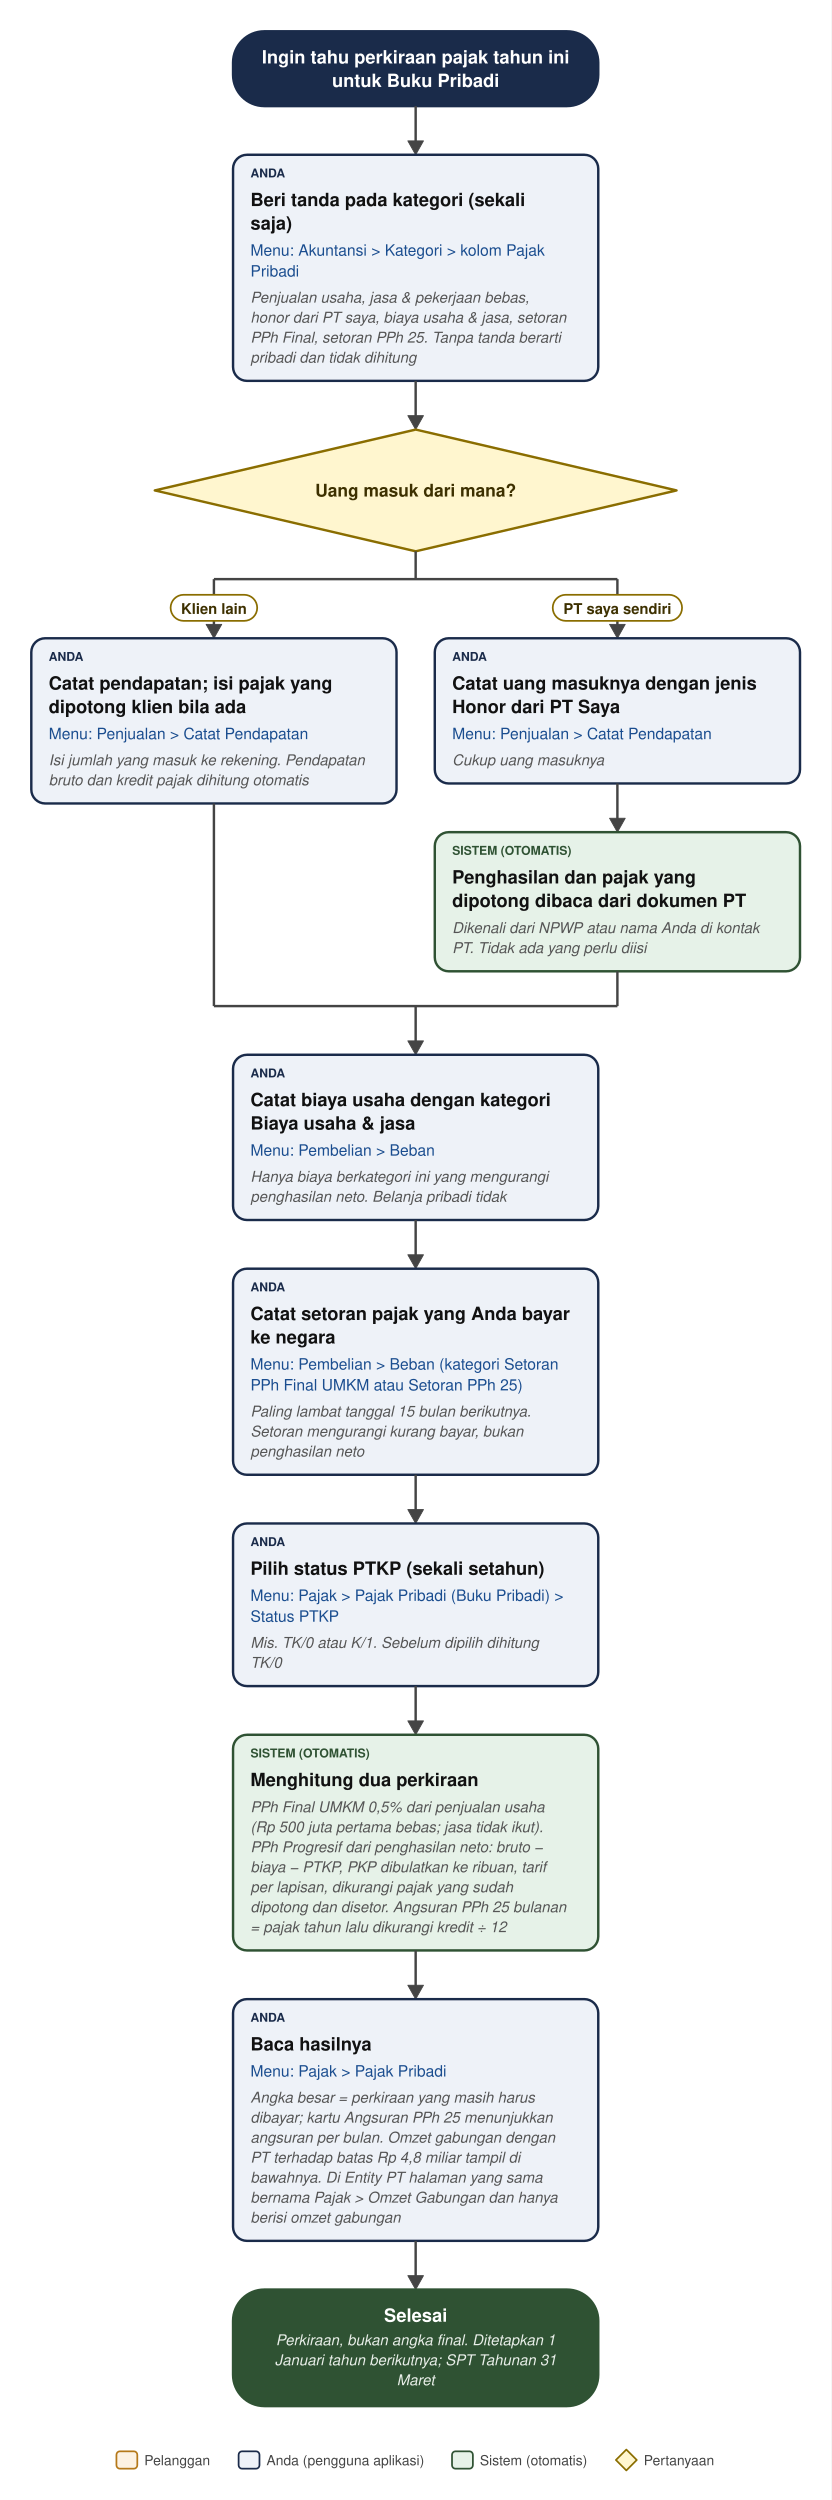
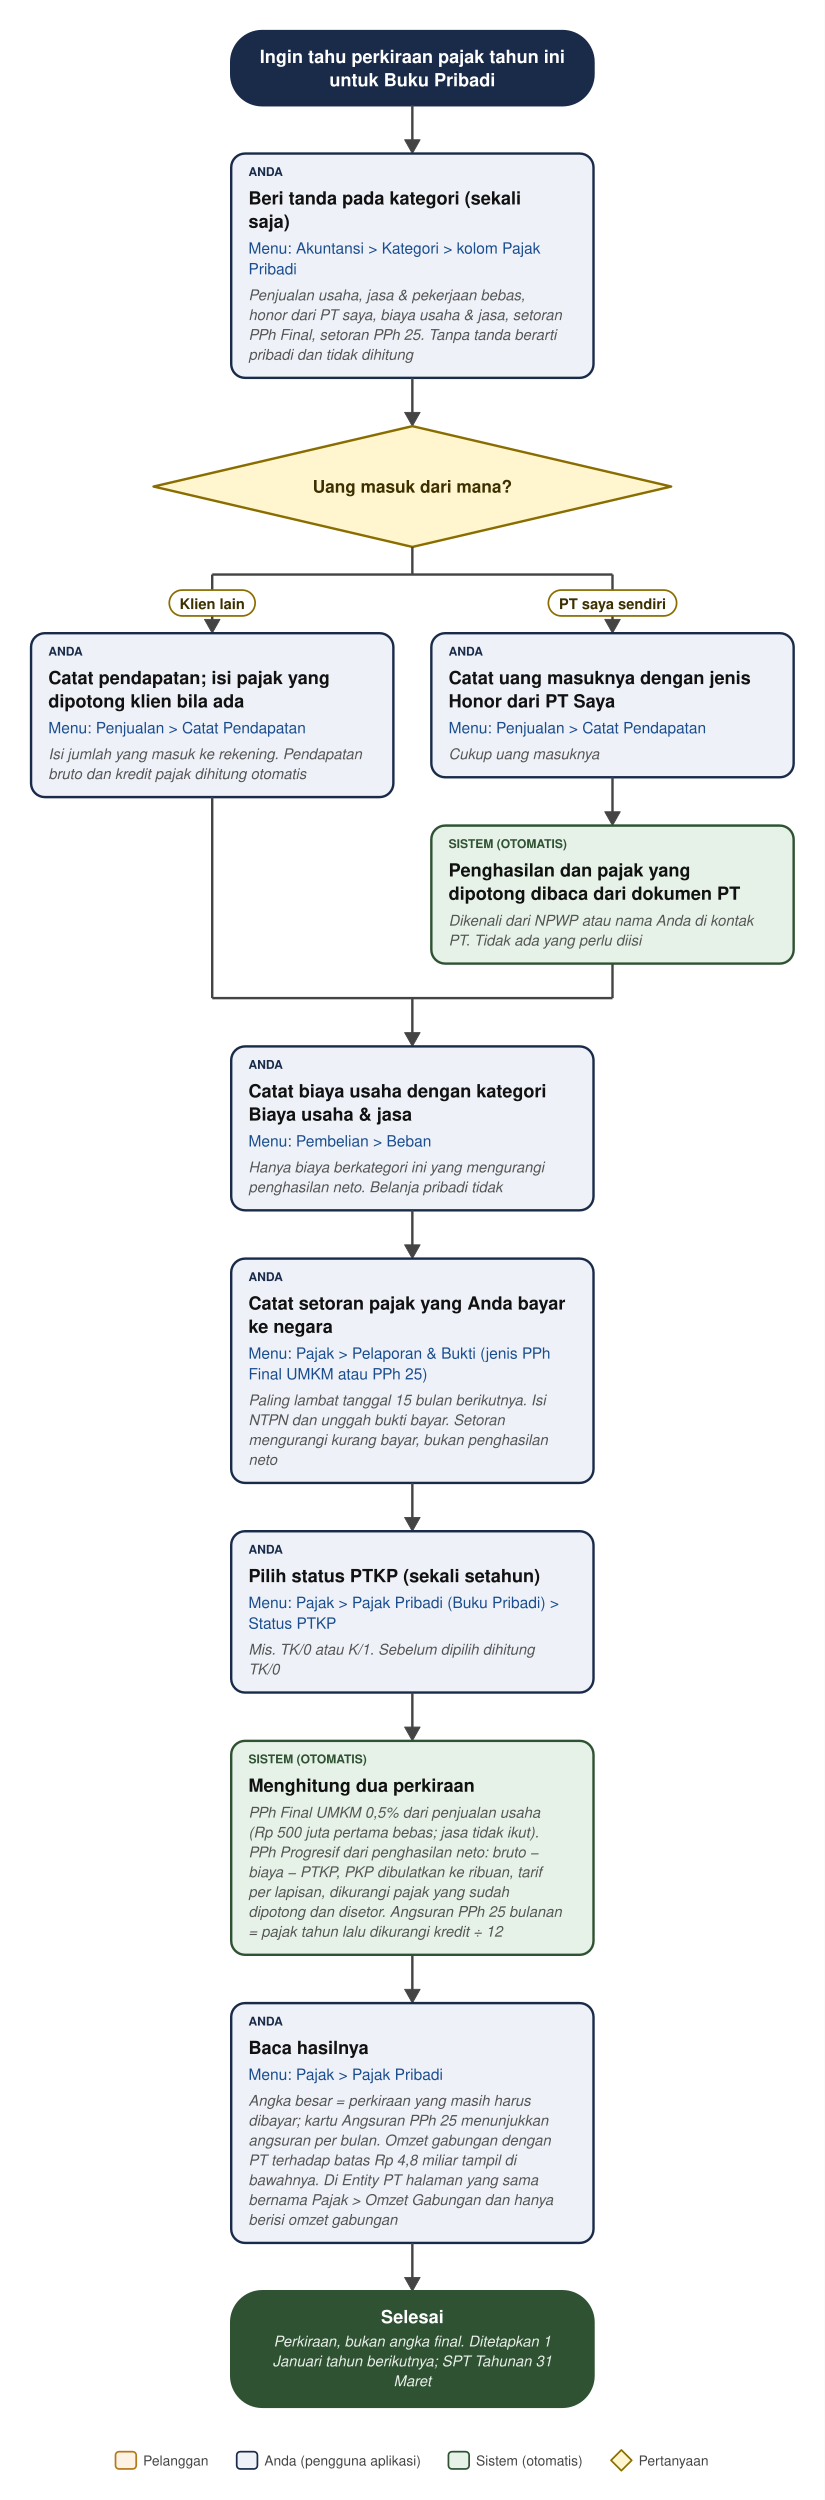
- <svg xmlns="http://www.w3.org/2000/svg" viewBox="0 0 478 1437.5" width="478" height="1437.5" role="img" aria-label="Pajak Pribadi: Berapa Pajak Tahun Ini untuk Buku Pribadi?" font-family="Helvetica, Arial, sans-serif">
+ <svg xmlns="http://www.w3.org/2000/svg" viewBox="0 0 478 1449" width="478" height="1449" role="img" aria-label="Pajak Pribadi: Berapa Pajak Tahun Ini untuk Buku Pribadi?" font-family="Helvetica, Arial, sans-serif">
  <rect width="100%" height="100%" fill="#ffffff" />
  <rect x="134" y="18" width="210" height="43" rx="18" fill="#1a2b4a" stroke="#1a2b4a" stroke-width="1.4" />
  <text x="239" y="36.5" font-size="10.5" font-weight="bold" fill="#ffffff" text-anchor="middle">Ingin tahu perkiraan pajak tahun ini</text>
  <text x="239" y="50" font-size="10.5" font-weight="bold" fill="#ffffff" text-anchor="middle">untuk Buku Pribadi</text>
  <polyline points="239,61 239,84" fill="none" stroke="#444444" stroke-width="1.4" />
  <polygon points="239,89 234.5,81 243.5,81" fill="#444444" stroke="#444444" stroke-width="0.5" stroke-linejoin="round" />
  <rect x="134" y="89" width="210" height="130" rx="8" fill="#eef2f8" stroke="#1a2b4a" stroke-width="1.4" />
  <text x="144" y="102" font-size="7" font-weight="bold" fill="#1a2b4a" text-anchor="start">ANDA</text>
  <text x="144" y="118.5" font-size="10.5" font-weight="bold" fill="#111111" text-anchor="start">Beri tanda pada kategori (sekali</text>
  <text x="144" y="132" font-size="10.5" font-weight="bold" fill="#111111" text-anchor="start">saja)</text>
  <text x="144" y="147" font-size="9" fill="#1a4d8f" text-anchor="start">Menu: Akuntansi &gt; Kategori &gt; kolom Pajak</text>
  <text x="144" y="159" font-size="9" fill="#1a4d8f" text-anchor="start">Pribadi</text>
  <text x="144" y="174" font-size="8.6" font-style="italic" fill="#555555" text-anchor="start">Penjualan usaha, jasa &amp; pekerjaan bebas,</text>
  <text x="144" y="185.5" font-size="8.6" font-style="italic" fill="#555555" text-anchor="start">honor dari PT saya, biaya usaha &amp; jasa, setoran</text>
  <text x="144" y="197" font-size="8.6" font-style="italic" fill="#555555" text-anchor="start">PPh Final, setoran PPh 25. Tanpa tanda berarti</text>
  <text x="144" y="208.5" font-size="8.6" font-style="italic" fill="#555555" text-anchor="start">pribadi dan tidak dihitung</text>
  <polyline points="239,219 239,242" fill="none" stroke="#444444" stroke-width="1.4" />
  <polygon points="239,247 234.5,239 243.5,239" fill="#444444" stroke="#444444" stroke-width="0.5" stroke-linejoin="round" />
  <polygon points="239,247 389,282 239,317 89,282" fill="#fff6cf" stroke="#8a6d00" stroke-width="1.4" stroke-linejoin="round" />
  <text x="239" y="285.5" font-size="10" font-weight="bold" fill="#3d3000" text-anchor="middle">Uang masuk dari mana?</text>
  <polyline points="239,317 239,333" fill="none" stroke="#444444" stroke-width="1.4" />
  <polyline points="123,333 355,333" fill="none" stroke="#444444" stroke-width="1.4" />
  <polyline points="123,333 123,362" fill="none" stroke="#444444" stroke-width="1.4" />
  <polygon points="123,367 118.5,359 127.5,359" fill="#444444" stroke="#444444" stroke-width="0.5" stroke-linejoin="round" />
  <rect x="18" y="367" width="210" height="95" rx="8" fill="#eef2f8" stroke="#1a2b4a" stroke-width="1.4" />
  <text x="28" y="380" font-size="7" font-weight="bold" fill="#1a2b4a" text-anchor="start">ANDA</text>
  <text x="28" y="396.5" font-size="10.5" font-weight="bold" fill="#111111" text-anchor="start">Catat pendapatan; isi pajak yang</text>
  <text x="28" y="410" font-size="10.5" font-weight="bold" fill="#111111" text-anchor="start">dipotong klien bila ada</text>
  <text x="28" y="425" font-size="9" fill="#1a4d8f" text-anchor="start">Menu: Penjualan &gt; Catat Pendapatan</text>
  <text x="28" y="440" font-size="8.6" font-style="italic" fill="#555555" text-anchor="start">Isi jumlah yang masuk ke rekening. Pendapatan</text>
  <text x="28" y="451.5" font-size="8.6" font-style="italic" fill="#555555" text-anchor="start">bruto dan kredit pajak dihitung otomatis</text>
  <rect x="98.1" y="342" width="49.79" height="15" rx="7.5" fill="#ffffff" stroke="#8a6d00" stroke-width="1" />
  <text x="123" y="353" font-size="8.5" font-weight="bold" fill="#3d3000" text-anchor="middle">Klien lain</text>
  <polyline points="355,333 355,362" fill="none" stroke="#444444" stroke-width="1.4" />
  <polygon points="355,367 350.5,359 359.5,359" fill="#444444" stroke="#444444" stroke-width="0.5" stroke-linejoin="round" />
  <rect x="250" y="367" width="210" height="83.5" rx="8" fill="#eef2f8" stroke="#1a2b4a" stroke-width="1.4" />
  <text x="260" y="380" font-size="7" font-weight="bold" fill="#1a2b4a" text-anchor="start">ANDA</text>
  <text x="260" y="396.5" font-size="10.5" font-weight="bold" fill="#111111" text-anchor="start">Catat uang masuknya dengan jenis</text>
  <text x="260" y="410" font-size="10.5" font-weight="bold" fill="#111111" text-anchor="start">Honor dari PT Saya</text>
  <text x="260" y="425" font-size="9" fill="#1a4d8f" text-anchor="start">Menu: Penjualan &gt; Catat Pendapatan</text>
  <text x="260" y="440" font-size="8.6" font-style="italic" fill="#555555" text-anchor="start">Cukup uang masuknya</text>
  <polyline points="355,450.5 355,473.5" fill="none" stroke="#444444" stroke-width="1.4" />
  <polygon points="355,478.5 350.5,470.5 359.5,470.5" fill="#444444" stroke="#444444" stroke-width="0.5" stroke-linejoin="round" />
  <rect x="250" y="478.5" width="210" height="80" rx="8" fill="#e6f2e8" stroke="#2f5233" stroke-width="1.4" />
  <text x="260" y="491.5" font-size="7" font-weight="bold" fill="#2f5233" text-anchor="start">SISTEM (OTOMATIS)</text>
  <text x="260" y="508" font-size="10.5" font-weight="bold" fill="#111111" text-anchor="start">Penghasilan dan pajak yang</text>
  <text x="260" y="521.5" font-size="10.5" font-weight="bold" fill="#111111" text-anchor="start">dipotong dibaca dari dokumen PT</text>
  <text x="260" y="536.5" font-size="8.6" font-style="italic" fill="#555555" text-anchor="start">Dikenali dari NPWP atau nama Anda di kontak</text>
  <text x="260" y="548" font-size="8.6" font-style="italic" fill="#555555" text-anchor="start">PT. Tidak ada yang perlu diisi</text>
  <rect x="317.82" y="342" width="74.36" height="15" rx="7.5" fill="#ffffff" stroke="#8a6d00" stroke-width="1" />
  <text x="355" y="353" font-size="8.5" font-weight="bold" fill="#3d3000" text-anchor="middle">PT saya sendiri</text>
  <polyline points="123,462 123,578.5" fill="none" stroke="#444444" stroke-width="1.4" />
  <polyline points="355,558.5 355,578.5" fill="none" stroke="#444444" stroke-width="1.4" />
  <polyline points="123,578.5 355,578.5" fill="none" stroke="#444444" stroke-width="1.4" />
  <polyline points="239,578.5 239,601.5" fill="none" stroke="#444444" stroke-width="1.4" />
  <polygon points="239,606.5 234.5,598.5 243.5,598.5" fill="#444444" stroke="#444444" stroke-width="0.5" stroke-linejoin="round" />
  <rect x="134" y="606.5" width="210" height="95" rx="8" fill="#eef2f8" stroke="#1a2b4a" stroke-width="1.4" />
  <text x="144" y="619.5" font-size="7" font-weight="bold" fill="#1a2b4a" text-anchor="start">ANDA</text>
  <text x="144" y="636" font-size="10.5" font-weight="bold" fill="#111111" text-anchor="start">Catat biaya usaha dengan kategori</text>
  <text x="144" y="649.5" font-size="10.5" font-weight="bold" fill="#111111" text-anchor="start">Biaya usaha &amp; jasa</text>
  <text x="144" y="664.5" font-size="9" fill="#1a4d8f" text-anchor="start">Menu: Pembelian &gt; Beban</text>
  <text x="144" y="679.5" font-size="8.6" font-style="italic" fill="#555555" text-anchor="start">Hanya biaya berkategori ini yang mengurangi</text>
  <text x="144" y="691" font-size="8.6" font-style="italic" fill="#555555" text-anchor="start">penghasilan neto. Belanja pribadi tidak</text>
  <polyline points="239,701.5 239,724.5" fill="none" stroke="#444444" stroke-width="1.4" />
  <polygon points="239,729.5 234.5,721.5 243.5,721.5" fill="#444444" stroke="#444444" stroke-width="0.5" stroke-linejoin="round" />
-   <rect x="134" y="729.5" width="210" height="118.5" rx="8" fill="#eef2f8" stroke="#1a2b4a" stroke-width="1.4" />
+   <rect x="134" y="729.5" width="210" height="130" rx="8" fill="#eef2f8" stroke="#1a2b4a" stroke-width="1.4" />
  <text x="144" y="742.5" font-size="7" font-weight="bold" fill="#1a2b4a" text-anchor="start">ANDA</text>
  <text x="144" y="759" font-size="10.5" font-weight="bold" fill="#111111" text-anchor="start">Catat setoran pajak yang Anda bayar</text>
  <text x="144" y="772.5" font-size="10.5" font-weight="bold" fill="#111111" text-anchor="start">ke negara</text>
-   <text x="144" y="787.5" font-size="9" fill="#1a4d8f" text-anchor="start">Menu: Pembelian &gt; Beban (kategori Setoran</text>
-   <text x="144" y="799.5" font-size="9" fill="#1a4d8f" text-anchor="start">PPh Final UMKM atau Setoran PPh 25)</text>
-   <text x="144" y="814.5" font-size="8.6" font-style="italic" fill="#555555" text-anchor="start">Paling lambat tanggal 15 bulan berikutnya.</text>
-   <text x="144" y="826" font-size="8.6" font-style="italic" fill="#555555" text-anchor="start">Setoran mengurangi kurang bayar, bukan</text>
-   <text x="144" y="837.5" font-size="8.6" font-style="italic" fill="#555555" text-anchor="start">penghasilan neto</text>
-   <polyline points="239,848 239,871" fill="none" stroke="#444444" stroke-width="1.4" />
-   <polygon points="239,876 234.5,868 243.5,868" fill="#444444" stroke="#444444" stroke-width="0.5" stroke-linejoin="round" />
-   <rect x="134" y="876" width="210" height="93.5" rx="8" fill="#eef2f8" stroke="#1a2b4a" stroke-width="1.4" />
-   <text x="144" y="889" font-size="7" font-weight="bold" fill="#1a2b4a" text-anchor="start">ANDA</text>
-   <text x="144" y="905.5" font-size="10.5" font-weight="bold" fill="#111111" text-anchor="start">Pilih status PTKP (sekali setahun)</text>
-   <text x="144" y="920.5" font-size="9" fill="#1a4d8f" text-anchor="start">Menu: Pajak &gt; Pajak Pribadi (Buku Pribadi) &gt;</text>
-   <text x="144" y="932.5" font-size="9" fill="#1a4d8f" text-anchor="start">Status PTKP</text>
-   <text x="144" y="947.5" font-size="8.6" font-style="italic" fill="#555555" text-anchor="start">Mis. TK/0 atau K/1. Sebelum dipilih dihitung</text>
-   <text x="144" y="959" font-size="8.6" font-style="italic" fill="#555555" text-anchor="start">TK/0</text>
-   <polyline points="239,969.5 239,992.5" fill="none" stroke="#444444" stroke-width="1.4" />
-   <polygon points="239,997.5 234.5,989.5 243.5,989.5" fill="#444444" stroke="#444444" stroke-width="0.5" stroke-linejoin="round" />
-   <rect x="134" y="997.5" width="210" height="124" rx="8" fill="#e6f2e8" stroke="#2f5233" stroke-width="1.4" />
-   <text x="144" y="1010.5" font-size="7" font-weight="bold" fill="#2f5233" text-anchor="start">SISTEM (OTOMATIS)</text>
-   <text x="144" y="1027" font-size="10.5" font-weight="bold" fill="#111111" text-anchor="start">Menghitung dua perkiraan</text>
-   <text x="144" y="1042" font-size="8.6" font-style="italic" fill="#555555" text-anchor="start">PPh Final UMKM 0,5% dari penjualan usaha</text>
-   <text x="144" y="1053.5" font-size="8.6" font-style="italic" fill="#555555" text-anchor="start">(Rp 500 juta pertama bebas; jasa tidak ikut).</text>
-   <text x="144" y="1065" font-size="8.6" font-style="italic" fill="#555555" text-anchor="start">PPh Progresif dari penghasilan neto: bruto −</text>
-   <text x="144" y="1076.5" font-size="8.6" font-style="italic" fill="#555555" text-anchor="start">biaya − PTKP, PKP dibulatkan ke ribuan, tarif</text>
-   <text x="144" y="1088" font-size="8.6" font-style="italic" fill="#555555" text-anchor="start">per lapisan, dikurangi pajak yang sudah</text>
-   <text x="144" y="1099.5" font-size="8.6" font-style="italic" fill="#555555" text-anchor="start">dipotong dan disetor. Angsuran PPh 25 bulanan</text>
-   <text x="144" y="1111" font-size="8.6" font-style="italic" fill="#555555" text-anchor="start">= pajak tahun lalu dikurangi kredit ÷ 12</text>
-   <polyline points="239,1121.5 239,1144.5" fill="none" stroke="#444444" stroke-width="1.4" />
-   <polygon points="239,1149.5 234.5,1141.5 243.5,1141.5" fill="#444444" stroke="#444444" stroke-width="0.5" stroke-linejoin="round" />
-   <rect x="134" y="1149.5" width="210" height="139" rx="8" fill="#eef2f8" stroke="#1a2b4a" stroke-width="1.4" />
-   <text x="144" y="1162.5" font-size="7" font-weight="bold" fill="#1a2b4a" text-anchor="start">ANDA</text>
-   <text x="144" y="1179" font-size="10.5" font-weight="bold" fill="#111111" text-anchor="start">Baca hasilnya</text>
-   <text x="144" y="1194" font-size="9" fill="#1a4d8f" text-anchor="start">Menu: Pajak &gt; Pajak Pribadi</text>
-   <text x="144" y="1209" font-size="8.6" font-style="italic" fill="#555555" text-anchor="start">Angka besar = perkiraan yang masih harus</text>
-   <text x="144" y="1220.5" font-size="8.6" font-style="italic" fill="#555555" text-anchor="start">dibayar; kartu Angsuran PPh 25 menunjukkan</text>
-   <text x="144" y="1232" font-size="8.6" font-style="italic" fill="#555555" text-anchor="start">angsuran per bulan. Omzet gabungan dengan</text>
-   <text x="144" y="1243.5" font-size="8.6" font-style="italic" fill="#555555" text-anchor="start">PT terhadap batas Rp 4,8 miliar tampil di</text>
-   <text x="144" y="1255" font-size="8.6" font-style="italic" fill="#555555" text-anchor="start">bawahnya. Di Entity PT halaman yang sama</text>
-   <text x="144" y="1266.5" font-size="8.6" font-style="italic" fill="#555555" text-anchor="start">bernama Pajak &gt; Omzet Gabungan dan hanya</text>
-   <text x="144" y="1278" font-size="8.6" font-style="italic" fill="#555555" text-anchor="start">berisi omzet gabungan</text>
-   <polyline points="239,1288.5 239,1311.5" fill="none" stroke="#444444" stroke-width="1.4" />
-   <polygon points="239,1316.5 234.5,1308.5 243.5,1308.5" fill="#444444" stroke="#444444" stroke-width="0.5" stroke-linejoin="round" />
-   <rect x="134" y="1316.5" width="210" height="67" rx="18" fill="#2f5233" stroke="#2f5233" stroke-width="1.4" />
-   <text x="239" y="1335" font-size="10.5" font-weight="bold" fill="#ffffff" text-anchor="middle">Selesai</text>
-   <text x="239" y="1348.5" font-size="8.6" font-style="italic" fill="#e9efe9" text-anchor="middle">Perkiraan, bukan angka final. Ditetapkan 1</text>
-   <text x="239" y="1360" font-size="8.6" font-style="italic" fill="#e9efe9" text-anchor="middle">Januari tahun berikutnya; SPT Tahunan 31</text>
-   <text x="239" y="1371.5" font-size="8.6" font-style="italic" fill="#e9efe9" text-anchor="middle">Maret</text>
-   <rect x="66.95" y="1409.5" width="12" height="10" rx="2" fill="#fdf2e3" stroke="#b5791a" stroke-width="1" />
-   <text x="82.95" y="1417.5" font-size="8" fill="#444444" text-anchor="start">Pelanggan</text>
-   <rect x="137.2" y="1409.5" width="12" height="10" rx="2" fill="#eef2f8" stroke="#1a2b4a" stroke-width="1" />
-   <text x="153.2" y="1417.5" font-size="8" fill="#444444" text-anchor="start">Anda (pengguna aplikasi)</text>
-   <rect x="259.91" y="1409.5" width="12" height="10" rx="2" fill="#e6f2e8" stroke="#2f5233" stroke-width="1" />
-   <text x="275.91" y="1417.5" font-size="8" fill="#444444" text-anchor="start">Sistem (otomatis)</text>
-   <polygon points="360.14,1408.5 366.14,1414.5 360.14,1420.5 354.14,1414.5" fill="#fff6cf" stroke="#8a6d00" stroke-width="1" stroke-linejoin="round" />
-   <text x="370.14" y="1417.5" font-size="8" fill="#444444" text-anchor="start">Pertanyaan</text>
+   <text x="144" y="787.5" font-size="9" fill="#1a4d8f" text-anchor="start">Menu: Pajak &gt; Pelaporan &amp; Bukti (jenis PPh</text>
+   <text x="144" y="799.5" font-size="9" fill="#1a4d8f" text-anchor="start">Final UMKM atau PPh 25)</text>
+   <text x="144" y="814.5" font-size="8.6" font-style="italic" fill="#555555" text-anchor="start">Paling lambat tanggal 15 bulan berikutnya. Isi</text>
+   <text x="144" y="826" font-size="8.6" font-style="italic" fill="#555555" text-anchor="start">NTPN dan unggah bukti bayar. Setoran</text>
+   <text x="144" y="837.5" font-size="8.6" font-style="italic" fill="#555555" text-anchor="start">mengurangi kurang bayar, bukan penghasilan</text>
+   <text x="144" y="849" font-size="8.6" font-style="italic" fill="#555555" text-anchor="start">neto</text>
+   <polyline points="239,859.5 239,882.5" fill="none" stroke="#444444" stroke-width="1.4" />
+   <polygon points="239,887.5 234.5,879.5 243.5,879.5" fill="#444444" stroke="#444444" stroke-width="0.5" stroke-linejoin="round" />
+   <rect x="134" y="887.5" width="210" height="93.5" rx="8" fill="#eef2f8" stroke="#1a2b4a" stroke-width="1.4" />
+   <text x="144" y="900.5" font-size="7" font-weight="bold" fill="#1a2b4a" text-anchor="start">ANDA</text>
+   <text x="144" y="917" font-size="10.5" font-weight="bold" fill="#111111" text-anchor="start">Pilih status PTKP (sekali setahun)</text>
+   <text x="144" y="932" font-size="9" fill="#1a4d8f" text-anchor="start">Menu: Pajak &gt; Pajak Pribadi (Buku Pribadi) &gt;</text>
+   <text x="144" y="944" font-size="9" fill="#1a4d8f" text-anchor="start">Status PTKP</text>
+   <text x="144" y="959" font-size="8.6" font-style="italic" fill="#555555" text-anchor="start">Mis. TK/0 atau K/1. Sebelum dipilih dihitung</text>
+   <text x="144" y="970.5" font-size="8.6" font-style="italic" fill="#555555" text-anchor="start">TK/0</text>
+   <polyline points="239,981 239,1004" fill="none" stroke="#444444" stroke-width="1.4" />
+   <polygon points="239,1009 234.5,1001 243.5,1001" fill="#444444" stroke="#444444" stroke-width="0.5" stroke-linejoin="round" />
+   <rect x="134" y="1009" width="210" height="124" rx="8" fill="#e6f2e8" stroke="#2f5233" stroke-width="1.4" />
+   <text x="144" y="1022" font-size="7" font-weight="bold" fill="#2f5233" text-anchor="start">SISTEM (OTOMATIS)</text>
+   <text x="144" y="1038.5" font-size="10.5" font-weight="bold" fill="#111111" text-anchor="start">Menghitung dua perkiraan</text>
+   <text x="144" y="1053.5" font-size="8.6" font-style="italic" fill="#555555" text-anchor="start">PPh Final UMKM 0,5% dari penjualan usaha</text>
+   <text x="144" y="1065" font-size="8.6" font-style="italic" fill="#555555" text-anchor="start">(Rp 500 juta pertama bebas; jasa tidak ikut).</text>
+   <text x="144" y="1076.5" font-size="8.6" font-style="italic" fill="#555555" text-anchor="start">PPh Progresif dari penghasilan neto: bruto −</text>
+   <text x="144" y="1088" font-size="8.6" font-style="italic" fill="#555555" text-anchor="start">biaya − PTKP, PKP dibulatkan ke ribuan, tarif</text>
+   <text x="144" y="1099.5" font-size="8.6" font-style="italic" fill="#555555" text-anchor="start">per lapisan, dikurangi pajak yang sudah</text>
+   <text x="144" y="1111" font-size="8.6" font-style="italic" fill="#555555" text-anchor="start">dipotong dan disetor. Angsuran PPh 25 bulanan</text>
+   <text x="144" y="1122.5" font-size="8.6" font-style="italic" fill="#555555" text-anchor="start">= pajak tahun lalu dikurangi kredit ÷ 12</text>
+   <polyline points="239,1133 239,1156" fill="none" stroke="#444444" stroke-width="1.4" />
+   <polygon points="239,1161 234.5,1153 243.5,1153" fill="#444444" stroke="#444444" stroke-width="0.5" stroke-linejoin="round" />
+   <rect x="134" y="1161" width="210" height="139" rx="8" fill="#eef2f8" stroke="#1a2b4a" stroke-width="1.4" />
+   <text x="144" y="1174" font-size="7" font-weight="bold" fill="#1a2b4a" text-anchor="start">ANDA</text>
+   <text x="144" y="1190.5" font-size="10.5" font-weight="bold" fill="#111111" text-anchor="start">Baca hasilnya</text>
+   <text x="144" y="1205.5" font-size="9" fill="#1a4d8f" text-anchor="start">Menu: Pajak &gt; Pajak Pribadi</text>
+   <text x="144" y="1220.5" font-size="8.6" font-style="italic" fill="#555555" text-anchor="start">Angka besar = perkiraan yang masih harus</text>
+   <text x="144" y="1232" font-size="8.6" font-style="italic" fill="#555555" text-anchor="start">dibayar; kartu Angsuran PPh 25 menunjukkan</text>
+   <text x="144" y="1243.5" font-size="8.6" font-style="italic" fill="#555555" text-anchor="start">angsuran per bulan. Omzet gabungan dengan</text>
+   <text x="144" y="1255" font-size="8.6" font-style="italic" fill="#555555" text-anchor="start">PT terhadap batas Rp 4,8 miliar tampil di</text>
+   <text x="144" y="1266.5" font-size="8.6" font-style="italic" fill="#555555" text-anchor="start">bawahnya. Di Entity PT halaman yang sama</text>
+   <text x="144" y="1278" font-size="8.6" font-style="italic" fill="#555555" text-anchor="start">bernama Pajak &gt; Omzet Gabungan dan hanya</text>
+   <text x="144" y="1289.5" font-size="8.6" font-style="italic" fill="#555555" text-anchor="start">berisi omzet gabungan</text>
+   <polyline points="239,1300 239,1323" fill="none" stroke="#444444" stroke-width="1.4" />
+   <polygon points="239,1328 234.5,1320 243.5,1320" fill="#444444" stroke="#444444" stroke-width="0.5" stroke-linejoin="round" />
+   <rect x="134" y="1328" width="210" height="67" rx="18" fill="#2f5233" stroke="#2f5233" stroke-width="1.4" />
+   <text x="239" y="1346.5" font-size="10.5" font-weight="bold" fill="#ffffff" text-anchor="middle">Selesai</text>
+   <text x="239" y="1360" font-size="8.6" font-style="italic" fill="#e9efe9" text-anchor="middle">Perkiraan, bukan angka final. Ditetapkan 1</text>
+   <text x="239" y="1371.5" font-size="8.6" font-style="italic" fill="#e9efe9" text-anchor="middle">Januari tahun berikutnya; SPT Tahunan 31</text>
+   <text x="239" y="1383" font-size="8.6" font-style="italic" fill="#e9efe9" text-anchor="middle">Maret</text>
+   <rect x="66.95" y="1421" width="12" height="10" rx="2" fill="#fdf2e3" stroke="#b5791a" stroke-width="1" />
+   <text x="82.95" y="1429" font-size="8" fill="#444444" text-anchor="start">Pelanggan</text>
+   <rect x="137.2" y="1421" width="12" height="10" rx="2" fill="#eef2f8" stroke="#1a2b4a" stroke-width="1" />
+   <text x="153.2" y="1429" font-size="8" fill="#444444" text-anchor="start">Anda (pengguna aplikasi)</text>
+   <rect x="259.91" y="1421" width="12" height="10" rx="2" fill="#e6f2e8" stroke="#2f5233" stroke-width="1" />
+   <text x="275.91" y="1429" font-size="8" fill="#444444" text-anchor="start">Sistem (otomatis)</text>
+   <polygon points="360.14,1420 366.14,1426 360.14,1432 354.14,1426" fill="#fff6cf" stroke="#8a6d00" stroke-width="1" stroke-linejoin="round" />
+   <text x="370.14" y="1429" font-size="8" fill="#444444" text-anchor="start">Pertanyaan</text>
</svg>
